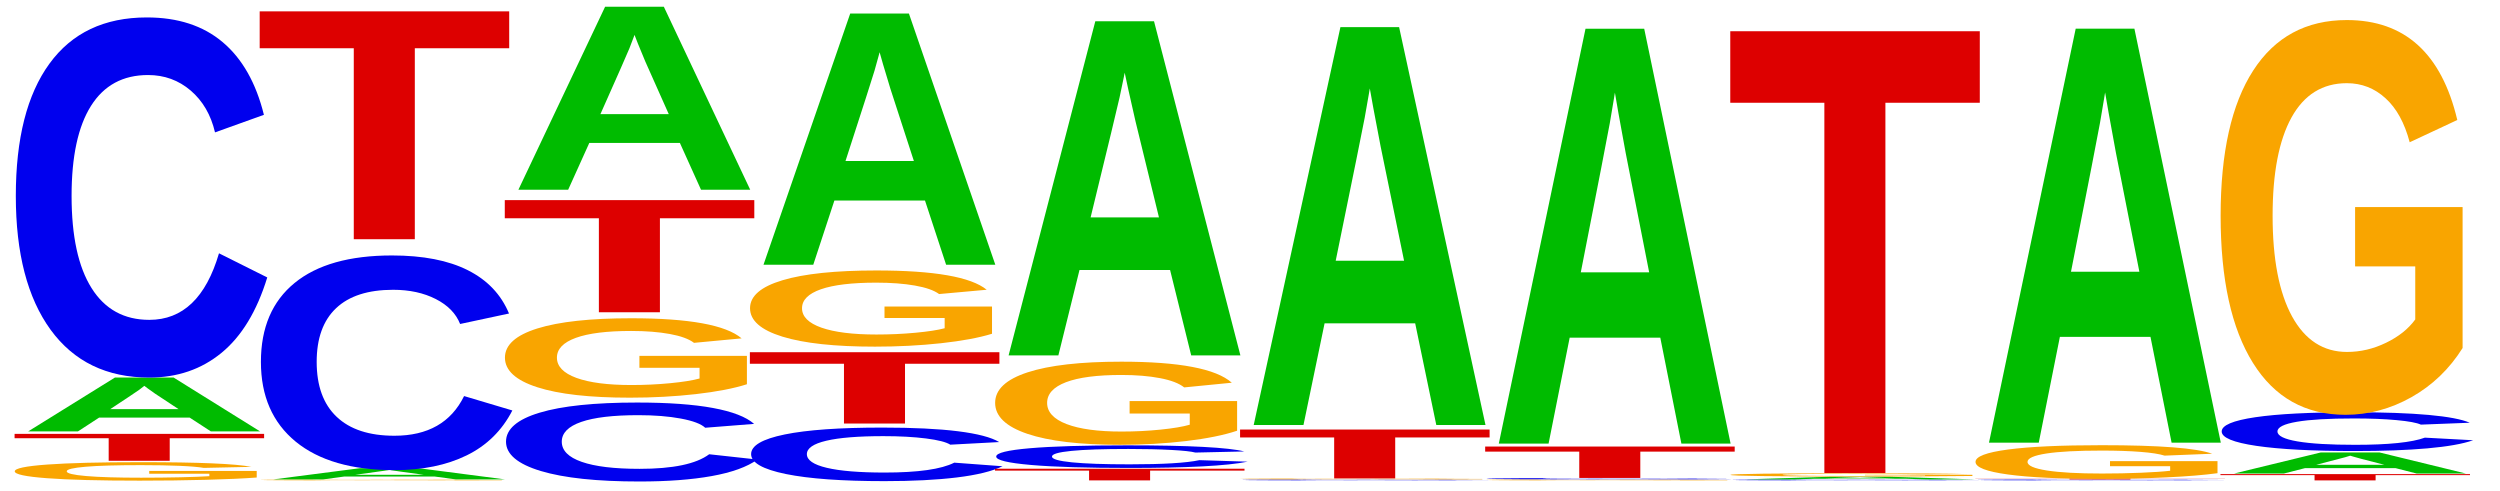
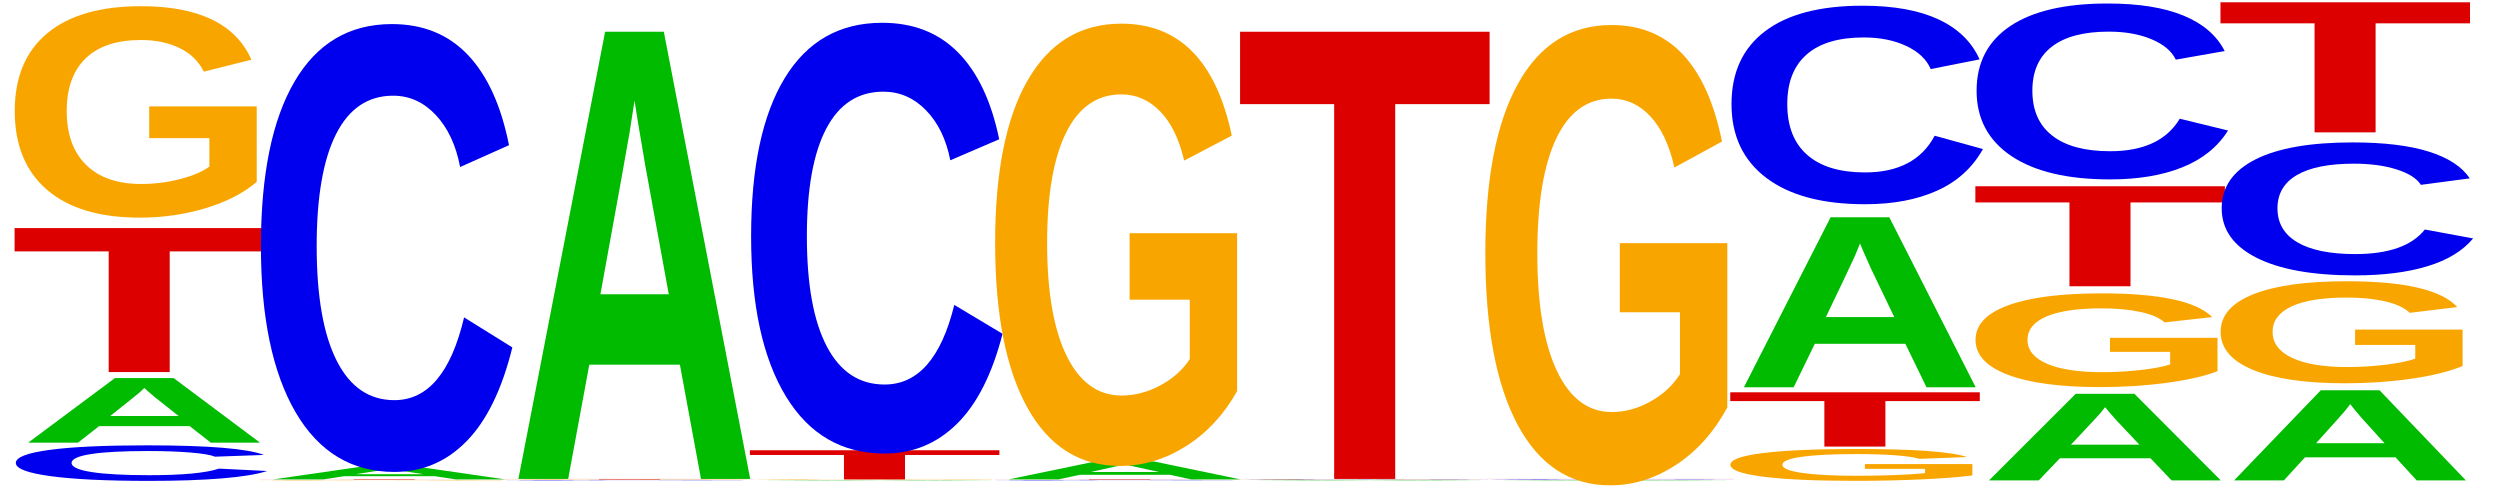
<svg width="255" height="50">
  <g font-family="Arial" font-weight="bold" font-size="66.5">
-     <text fill="#F9A500" x="0" y="0" transform="matrix(0.55,0,0,0.040,0,49)">G</text>
-     <text fill="#DD0000" x="0" y="0" transform="matrix(0.65,0,0,0.060,1,47)">T</text>
-     <text fill="#00BB00" x="0" y="0" transform="matrix(0.53,0,0,0.120,2,44)">A</text>
-     <text fill="#0000EE" x="0" y="0" transform="matrix(0.59,0,0,0.780,0,38)">C</text>
-     <text fill="#F9A500" x="0" y="0" transform="matrix(0.55,0,0,0.002,25,49)">G</text>
-     <text fill="#00BB00" x="0" y="0" transform="matrix(0.53,0,0,0.025,27,48.9)">A</text>
-     <text fill="#0000EE" x="0" y="0" transform="matrix(0.59,0,0,0.465,25,47.65)">C</text>
-     <text fill="#DD0000" x="0" y="0" transform="matrix(0.65,0,0,0.508,26,24.4)">T</text>
-     <text fill="#0000EE" x="0" y="0" transform="matrix(0.59,0,0,0.171,50,49)">C</text>
-     <text fill="#F9A500" x="0" y="0" transform="matrix(0.55,0,0,0.172,50,40.45)">G</text>
-     <text fill="#DD0000" x="0" y="0" transform="matrix(0.65,0,0,0.250,51,31.85)">T</text>
-     <text fill="#00BB00" x="0" y="0" transform="matrix(0.53,0,0,0.408,52,19.35)">A</text>
-     <text fill="#0000EE" x="0" y="0" transform="matrix(0.59,0,0,0.116,75,49)">C</text>
-     <text fill="#DD0000" x="0" y="0" transform="matrix(0.65,0,0,0.159,76,43.2)">T</text>
-     <text fill="#F9A500" x="0" y="0" transform="matrix(0.55,0,0,0.165,75,35.25)">G</text>
-     <text fill="#00BB00" x="0" y="0" transform="matrix(0.53,0,0,0.560,77,27)">A</text>
-     <text fill="#DD0000" x="0" y="0" transform="matrix(0.65,0,0,0.026,101,49)">T</text>
-     <text fill="#0000EE" x="0" y="0" transform="matrix(0.59,0,0,0.049,100,47.7)">C</text>
-     <text fill="#F9A500" x="0" y="0" transform="matrix(0.55,0,0,0.180,100,45.25)">G</text>
-     <text fill="#00BB00" x="0" y="0" transform="matrix(0.53,0,0,0.745,102,36.25)">A</text>
-     <text fill="#0000EE" x="0" y="0" transform="matrix(0.59,0,0,0.002,125,49)">C</text>
-     <text fill="#F9A500" x="0" y="0" transform="matrix(0.55,0,0,0.002,125,48.9)">G</text>
-     <text fill="#DD0000" x="0" y="0" transform="matrix(0.65,0,0,0.109,126,48.8)">T</text>
-     <text fill="#00BB00" x="0" y="0" transform="matrix(0.53,0,0,0.887,127,43.35)">A</text>
-     <text fill="#F9A500" x="0" y="0" transform="matrix(0.55,0,0,0.002,150,49)">G</text>
-     <text fill="#0000EE" x="0" y="0" transform="matrix(0.59,0,0,0.003,150,48.9)">C</text>
-     <text fill="#DD0000" x="0" y="0" transform="matrix(0.65,0,0,0.070,151,48.75)">T</text>
-     <text fill="#00BB00" x="0" y="0" transform="matrix(0.53,0,0,0.925,152,45.25)">A</text>
-     <text fill="#0000EE" x="0" y="0" transform="matrix(0.59,0,0,0.002,175,49)">C</text>
-     <text fill="#00BB00" x="0" y="0" transform="matrix(0.53,0,0,0.006,177,48.9)">A</text>
-     <text fill="#F9A500" x="0" y="0" transform="matrix(0.55,0,0,0.007,175,48.6)">G</text>
-     <text fill="#DD0000" x="0" y="0" transform="matrix(0.65,0,0,0.985,176,48.25)">T</text>
-     <text fill="#0000EE" x="0" y="0" transform="matrix(0.59,0,0,0.002,200,49)">C</text>
-     <text fill="#DD0000" x="0" y="0" transform="matrix(0.65,0,0,0.002,201,48.9)">T</text>
-     <text fill="#F9A500" x="0" y="0" transform="matrix(0.55,0,0,0.073,200,48.8)">G</text>
-     <text fill="#00BB00" x="0" y="0" transform="matrix(0.53,0,0,0.923,202,45.15)">A</text>
-     <text fill="#DD0000" x="0" y="0" transform="matrix(0.65,0,0,0.014,226,49)">T</text>
-     <text fill="#00BB00" x="0" y="0" transform="matrix(0.53,0,0,0.047,227,48.3)">A</text>
-     <text fill="#0000EE" x="0" y="0" transform="matrix(0.59,0,0,0.084,225,45.95)">C</text>
-     <text fill="#F9A500" x="0" y="0" transform="matrix(0.55,0,0,0.855,225,41.75)">G</text>
+     <text fill="#0000EE" x="0" y="0" transform="matrix(0.59,0,0,0.077,0,49)">C</text>
+     <text fill="#00BB00" x="0" y="0" transform="matrix(0.53,0,0,0.144,2,45.15)">A</text>
+     <text fill="#DD0000" x="0" y="0" transform="matrix(0.65,0,0,0.321,1,37.95)">T</text>
+     <text fill="#F9A500" x="0" y="0" transform="matrix(0.55,0,0,0.458,0,21.9)">G</text>
+     <text fill="#F9A500" x="0" y="0" transform="matrix(0.55,0,0,0.001,25,49)">G</text>
+     <text fill="#DD0000" x="0" y="0" transform="matrix(0.65,0,0,0.001,26,48.95)">T</text>
+     <text fill="#00BB00" x="0" y="0" transform="matrix(0.53,0,0,0.028,27,48.9)">A</text>
+     <text fill="#0000EE" x="0" y="0" transform="matrix(0.59,0,0,0.970,25,47.5)">C</text>
+     <text fill="#0000EE" x="0" y="0" transform="matrix(0.59,0,0,0.001,50,49)">C</text>
+     <text fill="#F9A500" x="0" y="0" transform="matrix(0.55,0,0,0.001,50,48.95)">G</text>
+     <text fill="#DD0000" x="0" y="0" transform="matrix(0.65,0,0,0.001,51,48.9)">T</text>
+     <text fill="#00BB00" x="0" y="0" transform="matrix(0.53,0,0,0.997,52,48.85)">A</text>
+     <text fill="#00BB00" x="0" y="0" transform="matrix(0.53,0,0,0.001,77,49)">A</text>
+     <text fill="#F9A500" x="0" y="0" transform="matrix(0.55,0,0,0.001,75,48.95)">G</text>
+     <text fill="#DD0000" x="0" y="0" transform="matrix(0.65,0,0,0.065,76,48.9)">T</text>
+     <text fill="#0000EE" x="0" y="0" transform="matrix(0.59,0,0,0.933,75,45.65)">C</text>
+     <text fill="#0000EE" x="0" y="0" transform="matrix(0.59,0,0,0.001,100,49)">C</text>
+     <text fill="#DD0000" x="0" y="0" transform="matrix(0.65,0,0,0.001,101,48.95)">T</text>
+     <text fill="#00BB00" x="0" y="0" transform="matrix(0.53,0,0,0.040,102,48.9)">A</text>
+     <text fill="#F9A500" x="0" y="0" transform="matrix(0.55,0,0,0.958,100,46.9)">G</text>
+     <text fill="#00BB00" x="0" y="0" transform="matrix(0.53,0,0,0.001,127,49)">A</text>
+     <text fill="#0000EE" x="0" y="0" transform="matrix(0.59,0,0,0.001,125,48.95)">C</text>
+     <text fill="#F9A500" x="0" y="0" transform="matrix(0.55,0,0,0.001,125,48.9)">G</text>
+     <text fill="#DD0000" x="0" y="0" transform="matrix(0.65,0,0,0.997,126,48.85)">T</text>
+     <text fill="#00BB00" x="0" y="0" transform="matrix(0.53,0,0,0.001,152,49)">A</text>
+     <text fill="#0000EE" x="0" y="0" transform="matrix(0.59,0,0,0.001,150,48.95)">C</text>
+     <text fill="#DD0000" x="0" y="0" transform="matrix(0.65,0,0,0.001,151,48.9)">T</text>
+     <text fill="#F9A500" x="0" y="0" transform="matrix(0.55,0,0,0.997,150,48.85)">G</text>
+     <text fill="#F9A500" x="0" y="0" transform="matrix(0.55,0,0,0.069,175,49)">G</text>
+     <text fill="#DD0000" x="0" y="0" transform="matrix(0.65,0,0,0.121,176,45.55)">T</text>
+     <text fill="#00BB00" x="0" y="0" transform="matrix(0.53,0,0,0.379,177,39.5)">A</text>
+     <text fill="#0000EE" x="0" y="0" transform="matrix(0.59,0,0,0.430,175,20.55)">C</text>
+     <text fill="#00BB00" x="0" y="0" transform="matrix(0.53,0,0,0.193,202,49)">A</text>
+     <text fill="#F9A500" x="0" y="0" transform="matrix(0.55,0,0,0.203,200,39.35)">G</text>
+     <text fill="#DD0000" x="0" y="0" transform="matrix(0.65,0,0,0.223,201,29.2)">T</text>
+     <text fill="#0000EE" x="0" y="0" transform="matrix(0.59,0,0,0.381,200,18.05)">C</text>
+     <text fill="#00BB00" x="0" y="0" transform="matrix(0.53,0,0,0.201,227,49)">A</text>
+     <text fill="#F9A500" x="0" y="0" transform="matrix(0.55,0,0,0.221,225,38.95)">G</text>
+     <text fill="#0000EE" x="0" y="0" transform="matrix(0.59,0,0,0.288,225,27.9)">C</text>
+     <text fill="#DD0000" x="0" y="0" transform="matrix(0.65,0,0,0.290,226,13.5)">T</text>
  </g>
</svg>
